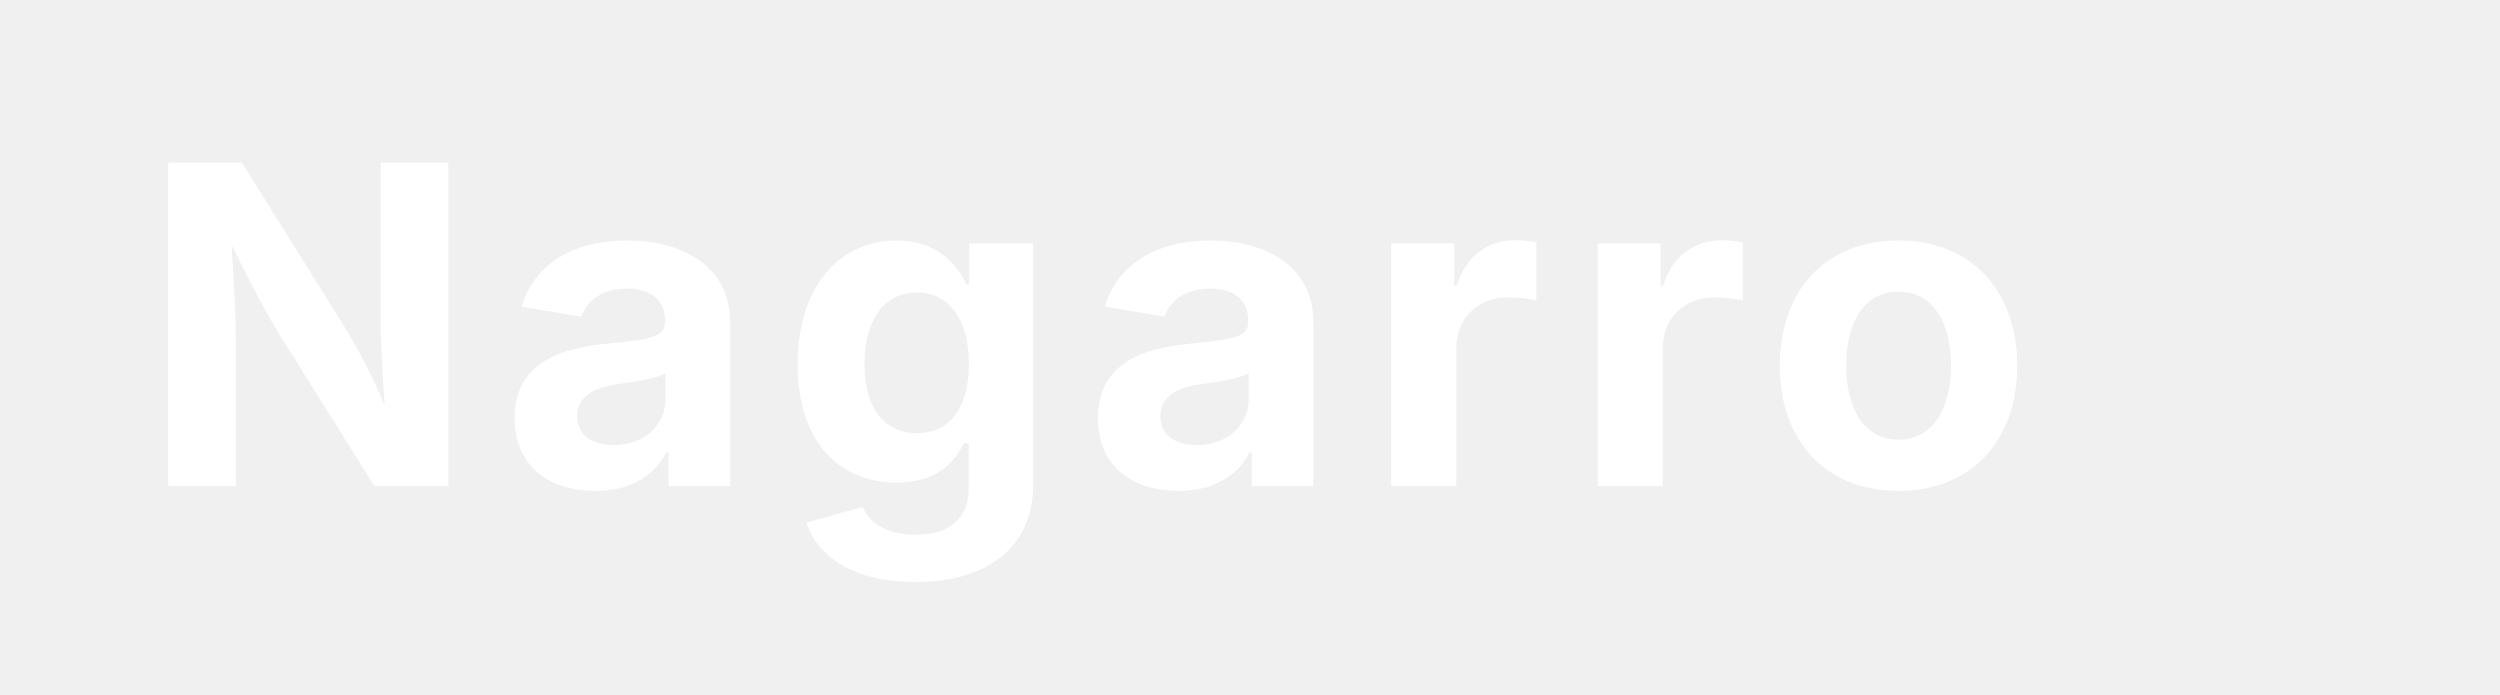
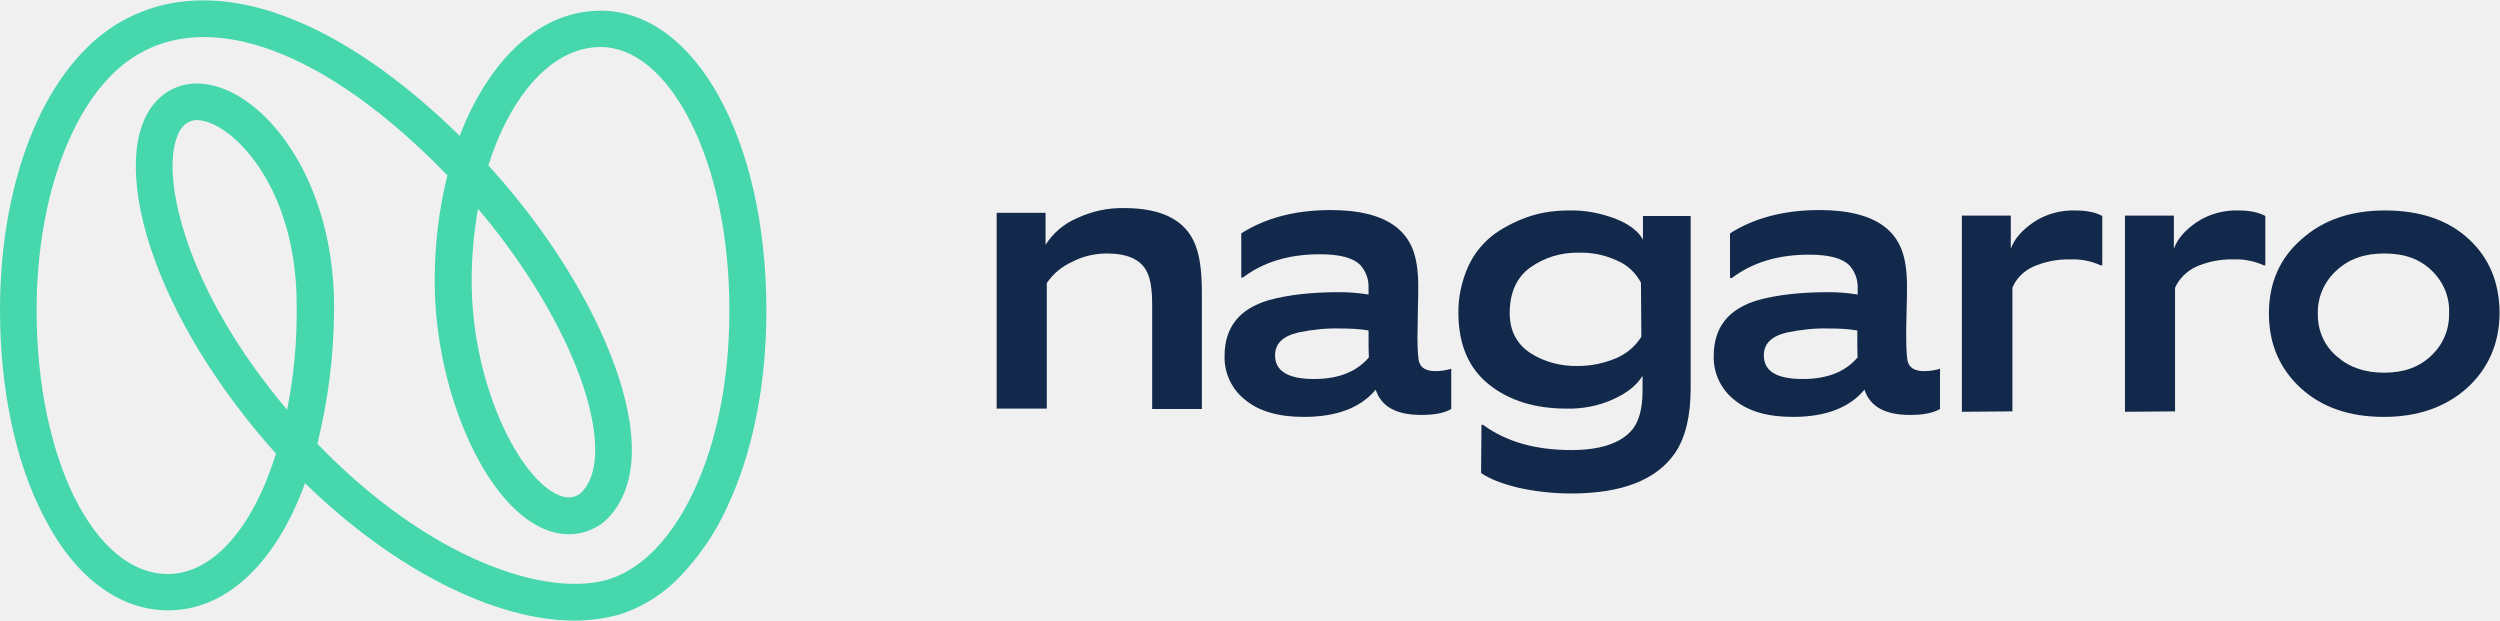
- <svg xmlns="http://www.w3.org/2000/svg" width="180" height="50" viewBox="0 0 180 50" fill="none">
-   <text x="10" y="35" font-family="'Inter', 'Arial', sans-serif" font-size="32" font-weight="700" letter-spacing="0.05em" fill="#FFFFFF">Nagarro</text>
+ <svg xmlns="http://www.w3.org/2000/svg" fill="none" viewBox="0.5 -0.03 168.35 41.8">
+   <g clip-path="url(#clip0)">
+     <path d="M39.173 41.761C33.816 41.761 26.987 38.305 21.041 32.51C20.774 33.254 20.452 33.972 20.131 34.663C18.069 38.81 15.123 41.07 11.829 41.07C8.534 41.07 5.535 38.837 3.473 34.796C1.544 31.128 0.5 26.157 0.5 20.867C0.5 12.228 3.366 4.944 7.999 1.834C11.213 -0.319 15.257 -0.585 19.676 1.063C23.425 2.446 27.469 5.21 31.459 9.118C31.808 8.187 32.236 7.257 32.745 6.38C34.834 2.711 37.753 0.691 40.94 0.691C47.314 0.691 52.108 9.357 52.108 20.867C52.108 25.865 51.197 30.437 49.457 34.132C48.707 35.806 47.662 37.322 46.404 38.677C45.306 39.873 43.913 40.777 42.36 41.309C41.342 41.601 40.271 41.761 39.173 41.761ZM21.872 29.852C29.344 37.614 37.378 40.325 41.61 38.943C43.779 38.225 45.761 36.152 47.207 33.068C48.787 29.719 49.617 25.492 49.617 20.867C49.617 15.976 48.68 11.43 46.939 8.054C45.306 4.891 43.19 3.137 40.94 3.137C37.7 3.137 34.888 6.353 33.388 11.111C39.414 17.704 43.377 25.758 43.029 30.915C42.895 32.776 42.226 34.238 41.074 35.195L40.967 35.275C39.681 36.125 38.182 36.178 36.709 35.381C32.879 33.361 29.772 25.944 29.772 18.9C29.772 16.508 30.04 14.115 30.629 11.776C22.488 3.376 14.56 0.425 9.391 3.881C5.481 6.486 2.964 13.158 2.964 20.867C2.964 30.835 6.847 38.624 11.802 38.624C14.882 38.624 17.56 35.434 19.086 30.517C15.123 26.104 12.123 21.186 10.623 16.614C9.177 12.148 9.338 8.533 11.079 6.725C12.204 5.556 13.864 5.263 15.632 5.981C19.274 7.443 22.997 12.946 22.997 20.628C22.997 23.738 22.622 26.822 21.872 29.852ZM32.691 14.035C32.397 15.63 32.263 17.279 32.263 18.9C32.263 25.572 35.236 31.792 37.887 33.201C38.691 33.627 39.199 33.467 39.547 33.228C40.137 32.723 40.485 31.872 40.565 30.756C40.833 26.582 37.592 19.804 32.691 14.035ZM13.784 8.054C13.435 8.054 13.114 8.187 12.873 8.427C12.07 9.251 11.641 11.696 12.98 15.843C14.212 19.671 16.622 23.765 19.836 27.566C20.292 25.253 20.506 22.941 20.479 20.601C20.506 13.291 16.944 9.171 14.694 8.267C14.4 8.134 14.105 8.081 13.784 8.054Z" fill="#47D7AC" style="--darkreader-inline-fill: #21987e;" data-darkreader-inline-fill="" />
+     <path d="M67.615 27.486V14.301H70.909V16.454C71.418 15.657 72.141 15.046 72.998 14.673C74.016 14.195 75.114 13.956 76.212 13.982C78.917 13.982 80.551 14.913 81.113 16.8C81.327 17.491 81.434 18.448 81.434 19.698V27.513H78.087V20.468C78.087 19.405 77.953 18.661 77.712 18.235C77.31 17.438 76.4 17.039 75.034 17.039C74.23 17.039 73.427 17.225 72.704 17.598C72.007 17.916 71.418 18.395 70.99 19.033V27.486H67.615Z" fill="#13294B" style="--darkreader-inline-fill: #0f213c;" data-darkreader-inline-fill="" />
+     <path d="M96.192 27.911C94.532 27.911 93.514 27.353 93.139 26.21C92.121 27.433 90.514 28.044 88.291 28.044C86.604 28.044 85.292 27.672 84.355 26.901C83.444 26.184 82.935 25.094 82.962 23.951C82.962 22.01 83.953 20.761 85.962 20.176C87.22 19.83 88.8 19.644 90.702 19.644C91.345 19.644 92.014 19.698 92.657 19.804V19.378C92.684 18.82 92.496 18.262 92.121 17.837C91.639 17.332 90.729 17.092 89.389 17.092C87.274 17.092 85.56 17.624 84.194 18.661H84.087V15.684C85.72 14.647 87.729 14.115 90.113 14.115C92.041 14.115 93.487 14.487 94.451 15.205C94.987 15.604 95.389 16.136 95.63 16.747C95.871 17.358 96.005 18.182 96.005 19.219C96.005 19.538 96.005 20.123 95.978 20.92C95.978 21.744 95.951 22.302 95.951 22.648C95.951 23.632 96.005 24.216 96.085 24.402C96.219 24.775 96.594 24.961 97.156 24.961C97.531 24.961 97.879 24.908 98.227 24.801V27.513C97.719 27.805 97.049 27.911 96.192 27.911ZM92.657 22.223C92.014 22.116 91.371 22.09 90.729 22.09C89.791 22.063 88.854 22.17 87.943 22.356C86.899 22.595 86.363 23.1 86.363 23.898C86.363 24.961 87.247 25.492 88.988 25.492C90.621 25.492 91.853 25.014 92.684 24.03C92.657 23.685 92.657 23.073 92.657 22.223Z" fill="#13294B" style="--darkreader-inline-fill: #0f213c;" data-darkreader-inline-fill="" />
+     <path d="M100.262 28.576H100.369C101.923 29.719 103.905 30.277 106.315 30.277C108.19 30.277 109.529 29.852 110.305 29.028C110.841 28.47 111.109 27.566 111.109 26.263V25.28C110.734 25.891 110.091 26.423 109.154 26.848C108.163 27.3 107.065 27.513 105.994 27.486C103.878 27.486 102.137 26.954 100.771 25.865C99.405 24.775 98.736 23.206 98.709 21.133C98.682 20.017 98.923 18.9 99.379 17.89C99.78 17.013 100.423 16.242 101.2 15.684C101.923 15.178 102.753 14.78 103.583 14.514C104.414 14.248 105.297 14.142 106.181 14.142C107.252 14.115 108.297 14.328 109.288 14.7C110.225 15.072 110.841 15.551 111.136 16.109V14.514H114.349V26.104C114.349 27.991 114.001 29.427 113.305 30.463C112.046 32.297 109.716 33.201 106.288 33.201C105.083 33.201 103.878 33.068 102.699 32.803C101.628 32.537 100.798 32.218 100.236 31.819L100.262 28.576ZM111.002 19.006C110.654 18.342 110.091 17.81 109.395 17.518C108.591 17.146 107.708 16.959 106.824 16.986C105.645 16.959 104.494 17.305 103.53 17.996C102.619 18.661 102.164 19.698 102.164 21.053C102.164 22.223 102.619 23.1 103.503 23.711C104.467 24.349 105.619 24.642 106.77 24.615C107.654 24.615 108.538 24.429 109.341 24.084C110.038 23.791 110.627 23.286 111.029 22.648L111.002 19.006Z" fill="#13294B" style="--darkreader-inline-fill: #0f213c;" data-darkreader-inline-fill="" />
+     <path d="M129.105 27.911C127.444 27.911 126.427 27.353 126.052 26.21C125.034 27.433 123.427 28.044 121.231 28.044C119.544 28.044 118.231 27.672 117.294 26.901C116.383 26.184 115.875 25.094 115.901 23.951C115.901 22.01 116.892 20.761 118.901 20.176C120.16 19.83 121.74 19.644 123.641 19.644C124.284 19.644 124.954 19.698 125.596 19.804V19.405C125.623 18.847 125.436 18.289 125.061 17.863C124.579 17.358 123.668 17.119 122.329 17.119C120.213 17.119 118.499 17.651 117.133 18.687H116.999V15.684C118.633 14.647 120.642 14.115 123.025 14.115C124.954 14.115 126.4 14.487 127.364 15.205C127.9 15.604 128.301 16.136 128.542 16.747C128.783 17.358 128.917 18.182 128.917 19.219C128.917 19.538 128.917 20.123 128.89 20.92C128.864 21.744 128.864 22.302 128.864 22.648C128.864 23.632 128.917 24.216 128.998 24.402C129.131 24.775 129.506 24.961 130.069 24.961C130.444 24.961 130.792 24.908 131.14 24.801V27.513C130.631 27.805 129.962 27.911 129.105 27.911ZM125.57 22.223C124.927 22.116 124.284 22.09 123.641 22.09C122.704 22.063 121.767 22.17 120.856 22.356C119.812 22.595 119.276 23.1 119.276 23.898C119.276 24.961 120.133 25.492 121.9 25.492C123.534 25.492 124.766 25.014 125.596 24.03C125.57 23.685 125.57 23.073 125.57 22.223Z" fill="#13294B" style="--darkreader-inline-fill: #0f213c;" data-darkreader-inline-fill="" />
+     <path d="M132.613 27.699V14.487H135.907V16.72C136.148 16.056 136.657 15.471 137.434 14.939C138.264 14.381 139.255 14.115 140.246 14.142C141.023 14.142 141.639 14.275 142.067 14.514V17.837H141.96C141.317 17.544 140.621 17.411 139.925 17.438C139.041 17.411 138.157 17.598 137.38 17.943C136.764 18.235 136.256 18.741 136.015 19.352V27.672L132.613 27.699Z" fill="#13294B" style="--darkreader-inline-fill: #0f213c;" data-darkreader-inline-fill="" />
+     <path d="M166.653 26.077C165.207 27.38 163.332 28.044 161.029 28.044C158.726 28.044 156.851 27.406 155.432 26.104C154.012 24.801 153.289 23.127 153.289 21.08C153.289 19.033 154.012 17.358 155.485 16.082C156.931 14.78 158.806 14.142 161.109 14.142C163.466 14.142 165.341 14.78 166.733 16.056C168.126 17.332 168.822 19.006 168.822 21.106C168.796 23.1 168.072 24.775 166.653 26.077ZM164.243 18.182C163.439 17.411 162.422 17.039 161.056 17.039C159.717 17.039 158.672 17.411 157.842 18.182C157.012 18.927 156.556 19.99 156.583 21.08C156.556 22.196 157.012 23.259 157.869 23.977C158.726 24.721 159.77 25.067 161.056 25.067C162.368 25.067 163.412 24.695 164.216 23.924C165.019 23.18 165.448 22.143 165.421 21.053C165.475 19.99 165.046 18.953 164.243 18.182Z" fill="#13294B" style="--darkreader-inline-fill: #0f213c;" data-darkreader-inline-fill="" />
+     <path d="M143.594 27.699V14.487H146.888V16.72C147.129 16.056 147.638 15.471 148.414 14.939C149.245 14.381 150.236 14.115 151.226 14.142C152.003 14.142 152.619 14.275 153.048 14.514V17.837H152.941C152.298 17.544 151.601 17.411 150.905 17.438C150.021 17.411 149.138 17.598 148.361 17.943C147.745 18.235 147.236 18.741 146.968 19.352V27.672L143.594 27.699Z" fill="#13294B" style="--darkreader-inline-fill: #0f213c;" data-darkreader-inline-fill="" />
+   </g>
+   <defs>
+     <clipPath id="clip0">
+       <rect width="175.304" height="42" fill="white" transform="translate(0.5)" style="--darkreader-inline-fill: #e8e6e3;" data-darkreader-inline-fill="" />
+     </clipPath>
+   </defs>
</svg>
